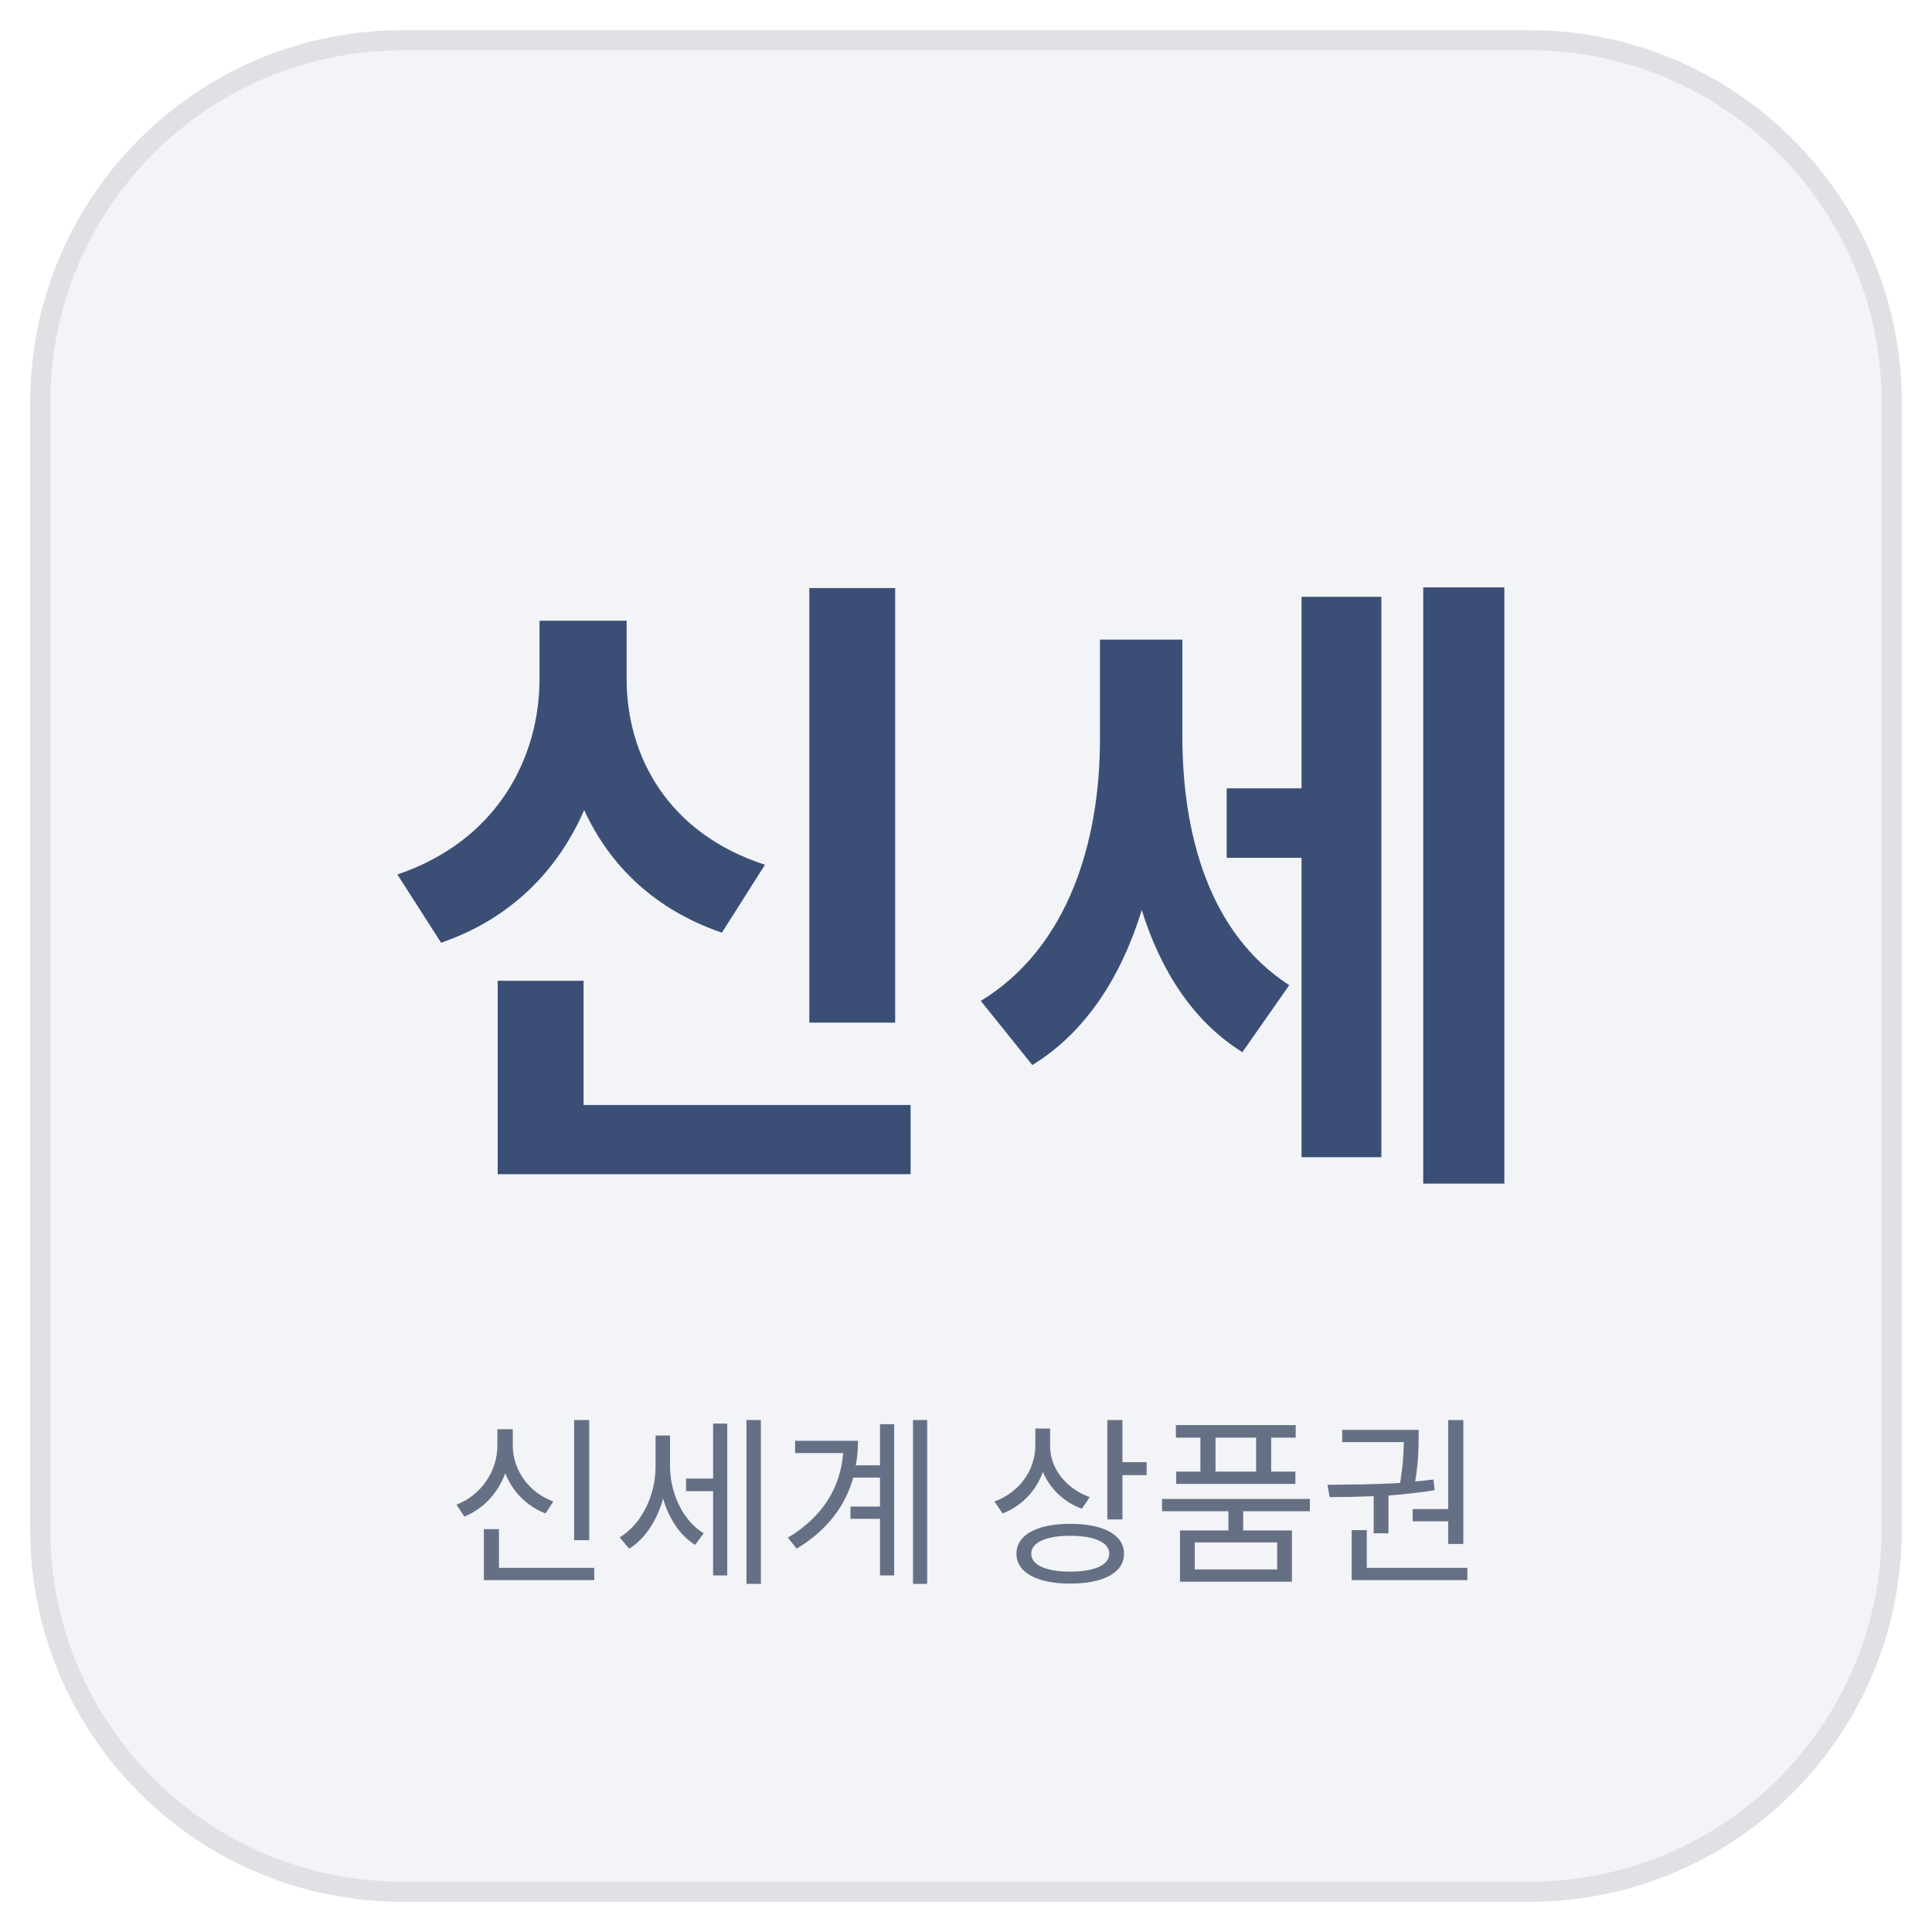
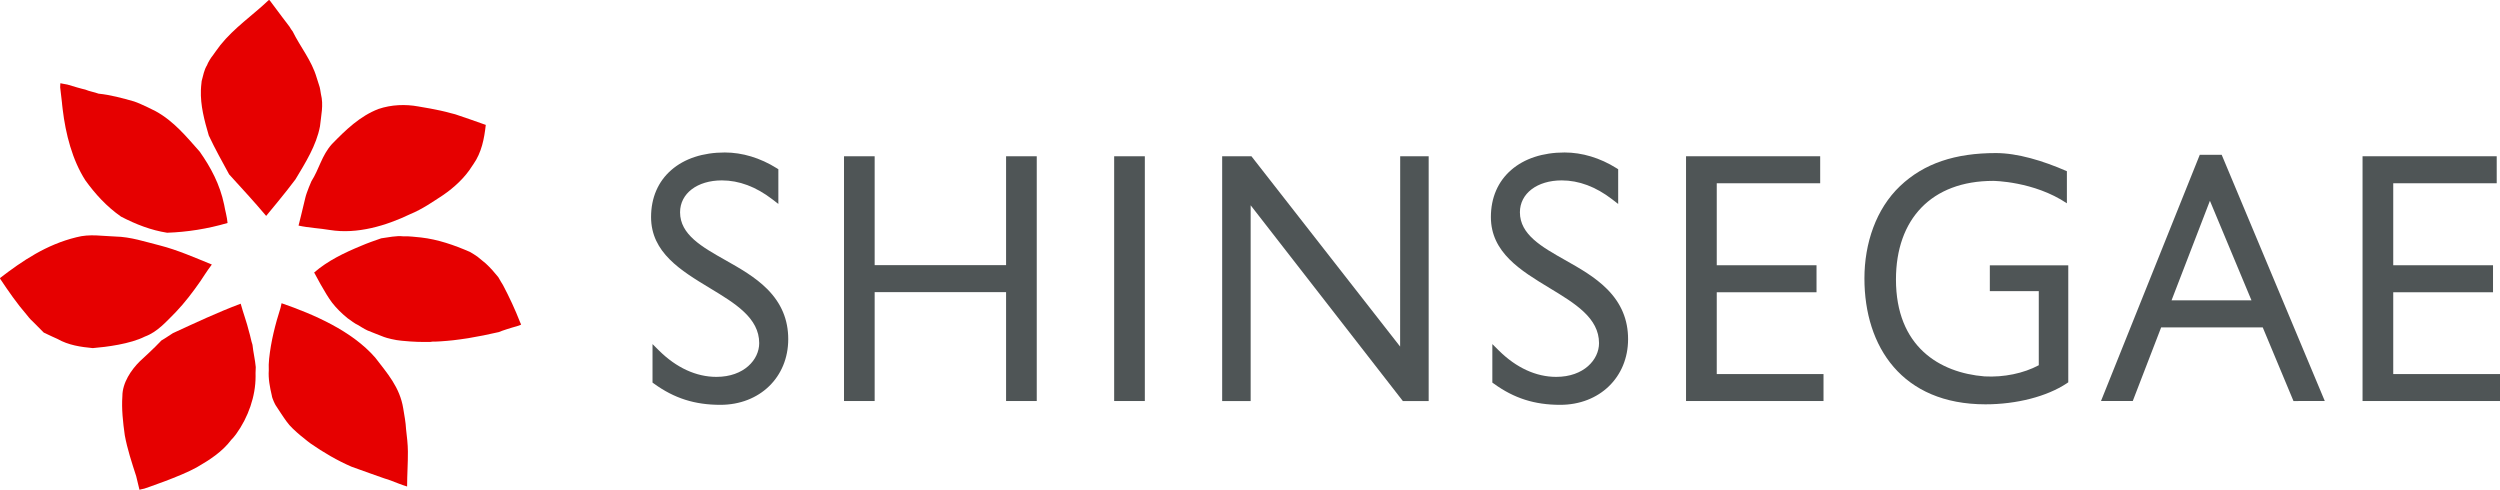
- <svg xmlns="http://www.w3.org/2000/svg" viewBox="0 0 96 96">
-   <rect x="2" y="2" width="92" height="92" rx="18" fill="#f2f4f7" stroke="#dfe1e5" />
-   <text x="48" y="56" text-anchor="middle" font-family="Arial,sans-serif" font-size="32" font-weight="700" fill="#3b4f76">신세</text>
-   <text x="48" y="78" text-anchor="middle" font-family="Arial,sans-serif" font-size="9" fill="#667085">신세계 상품권</text>
+ <svg xmlns="http://www.w3.org/2000/svg" version="1.0" id="Layer_1" x="0px" y="0px" width="213.492px" height="41.823px" viewBox="0 0 213.492 41.823" enable-background="new 0 0 213.492 41.823" xml:space="preserve">
+   <g>
+     <g>
+       <g>
+         <g>
+           <g>
+             <g>
+               <path fill="#E60000" d="M23.08,0.094c0.528,0.708,1.621,2.169,1.649,2.192c0.084,0.14,0.16,0.278,0.266,0.399        c0.638,1.305,1.616,2.475,2.042,3.929L27.3,7.441c0,0,0.066,0.275,0.107,0.597c0.236,0.928,0.011,1.839-0.082,2.751        c-0.305,1.623-1.249,3.122-2.094,4.528c-0.781,1.066-2.502,3.121-2.502,3.121c-1.014-1.211-2.107-2.383-3.162-3.547        c-0.594-1.092-1.202-2.177-1.736-3.316c-0.385-1.302-0.722-2.59-0.675-3.88c-0.016-0.015,0.042-0.554,0.066-0.777        c0.125-0.457,0.21-0.96,0.457-1.349c0.068-0.208,0.338-0.654,0.5-0.84c0,0,0.493-0.701,0.636-0.873        c1.19-1.486,2.755-2.542,4.126-3.841C23.01-0.039,23.041,0.065,23.08,0.094z" />
+               <path fill="#E60000" d="M7.278,7.649C7.647,7.806,8.043,7.86,8.416,7.998c1.037,0.104,2.044,0.386,3.036,0.665        c0.616,0.205,1.834,0.83,1.834,0.83c1.582,0.868,2.654,2.206,3.768,3.456c0.942,1.335,1.725,2.795,2.085,4.52        c0.086,0.515,0.254,1.06,0.293,1.573c-1.714,0.504-3.459,0.775-5.161,0.833c-1.367-0.214-2.664-0.715-3.939-1.379        c-1.25-0.879-2.205-1.935-3.043-3.097c-1.116-1.744-1.686-3.956-1.937-6.07C5.312,9.037,5.292,8.771,5.292,8.771        S5.193,7.895,5.138,7.456C5.14,7.227,5.159,7.107,5.159,7.107s0.342,0.075,0.599,0.115C6.148,7.344,7.094,7.619,7.278,7.649z" />
+               <path fill="#E60000" d="M35.713,9.089c0.057,0.011,1.761,0.277,2.746,0.565c0.172,0.03,0.264,0.081,0.419,0.107        c0.871,0.296,1.739,0.589,2.606,0.905c-0.134,1.181-0.348,2.346-1.069,3.373c-0.025,0.033-0.052,0.078-0.093,0.134        c-0.602,0.979-1.539,1.842-2.481,2.486c-0.899,0.586-1.784,1.207-2.798,1.623c-2.071,0.994-4.534,1.737-6.872,1.359        c-0.879-0.15-1.802-0.183-2.676-0.376c0,0,0.394-1.563,0.571-2.345c0.111-0.498,0.525-1.437,0.525-1.437        c0.665-1.039,0.878-2.204,1.752-3.176c1.184-1.217,2.393-2.389,3.974-3C33.422,8.931,34.631,8.891,35.713,9.089z" />
+               <path fill="#E60000" d="M12.371,28.742c1.079-0.394,1.833-1.284,2.625-2.074c0.785-0.818,1.471-1.726,2.13-2.673        c0.02-0.029,0.618-0.955,0.899-1.316c0.02-0.034,0.047-0.052,0.065-0.089c-1.483-0.604-2.925-1.24-4.425-1.626        c-1.268-0.317-2.508-0.739-3.812-0.765c-1.107-0.032-2.184-0.247-3.337,0.064C3.954,20.89,1.92,22.27,0,23.744l0.02,0.074        c0.708,1.06,1.435,2.113,2.268,3.073C2.29,26.9,2.606,27.303,2.802,27.46l0.935,0.941c0.375,0.189,1.164,0.54,1.164,0.54        c0.951,0.541,1.996,0.689,3.022,0.786C9.105,29.63,11.126,29.373,12.371,28.742z" />
+               <path fill="#E60000" d="M34.43,20.181c0.597-0.021,1.01,0.063,1.517,0.098c1.449,0.165,2.831,0.646,4.185,1.234        c0.219,0.126,0.442,0.264,0.644,0.407c0,0,0.455,0.385,0.709,0.583c0.396,0.366,0.743,0.76,1.063,1.159        c0.098,0.198,0.383,0.633,0.406,0.682c0.541,1.027,1.039,2.093,1.462,3.18c0.043,0.064,0.056,0.136,0.083,0.202        c-0.24,0.114-0.514,0.171-0.779,0.251c-0.052,0.021-0.82,0.245-1.128,0.383c-0.849,0.199-1.747,0.377-2.606,0.52        c-0.061,0.013-1.254,0.191-1.81,0.228c-0.032,0.007-1.03,0.084-1.222,0.063c-0.269,0.06-0.535,0.015-0.81,0.03        c-0.57,0.01-1.806-0.086-1.857-0.104c-0.516-0.039-1.267-0.23-1.505-0.324c-0.084-0.024-1.36-0.539-1.404-0.555        c-0.242-0.105-0.774-0.444-0.774-0.444c-0.338-0.149-0.636-0.409-0.93-0.605c-0.482-0.396-0.931-0.827-1.311-1.317        c-0.604-0.786-1.522-2.566-1.535-2.581c1.163-1.008,2.578-1.686,4.007-2.276c0.561-0.242,1.141-0.443,1.721-0.644        C33.174,20.268,33.835,20.115,34.43,20.181z" />
+               <path fill="#E60000" d="M32.042,30.537c1.014,1.327,2.104,2.524,2.395,4.354c0.095,0.582,0.211,1.178,0.238,1.749        c0.075,0.634,0.154,1.308,0.158,1.923c0.009,0.992-0.068,1.991-0.068,2.983c-0.482-0.145-0.958-0.346-1.43-0.525        c-0.036,0.019-3.317-1.167-3.317-1.167c-1.193-0.515-2.409-1.222-3.5-1.985c0,0-1.548-1.14-2.031-1.855        c-0.332-0.451-0.633-0.934-0.948-1.408c-0.043-0.06-0.304-0.588-0.326-0.824c-0.17-0.72-0.31-1.449-0.26-2.16        c-0.014-0.302-0.007-0.661,0.031-0.999c0.156-1.477,0.521-2.917,0.978-4.353l0.084-0.376        C26.826,26.857,30.052,28.257,32.042,30.537z" />
+             </g>
+             <path fill="#E60000" d="M20.554,25.935c-1.986,0.743-3.876,1.637-5.788,2.515c-0.313,0.193-0.652,0.44-0.979,0.623       c-0.565,0.617-1.829,1.766-1.829,1.766c-0.756,0.739-1.505,1.852-1.507,2.984c-0.077,1.104,0.047,2.215,0.204,3.339       c0.213,1.173,0.599,2.339,0.977,3.509c0.081,0.399,0.2,0.765,0.278,1.152c0.114-0.019,0.279-0.081,0.416-0.097       c0,0,3.095-1.04,4.46-1.808c1.11-0.639,2.196-1.334,2.97-2.368c0.142-0.128,0.406-0.478,0.406-0.478       c1.043-1.44,1.667-3.244,1.664-4.928c0,0-0.011-0.537,0.015-0.797c-0.055-0.631-0.217-1.273-0.279-1.899       c-0.125-0.372-0.179-0.748-0.296-1.121C21.081,27.546,20.771,26.738,20.554,25.935z" />
+           </g>
+         </g>
+       </g>
+       <g>
+         <path fill="#4F5556" d="M57.331,14.516c-1.134,0.985-1.732,2.375-1.732,4.019c0,3.031,2.549,4.573,5.013,6.063     c2.174,1.313,4.222,2.553,4.222,4.708c0,1.394-1.283,2.878-3.658,2.878c-1.721,0-3.416-0.78-4.903-2.253l-0.55-0.548v3.289     l0.134,0.096c1.727,1.248,3.474,1.803,5.661,1.803c3.359,0,5.795-2.358,5.795-5.608c0-1.661-0.584-3.057-1.782-4.268     c-1.032-1.037-2.34-1.778-3.606-2.492c-1.978-1.117-3.85-2.171-3.85-4.074c0-1.603,1.465-2.724,3.568-2.724     c1.467,0,2.915,0.543,4.305,1.61l0.521,0.401v-2.965l-0.152-0.095c-1.397-0.872-2.925-1.335-4.423-1.335     C60.03,13.022,58.454,13.54,57.331,14.516z" />
+         <path fill="#4F5556" d="M129.05,14.516c-1.134,0.985-1.733,2.375-1.733,4.019c0,3.027,2.547,4.571,5.014,6.063     c2.169,1.313,4.221,2.553,4.221,4.708c0,1.394-1.285,2.878-3.66,2.878c-1.719,0-3.412-0.78-4.899-2.253l-0.552-0.548v3.289     l0.135,0.096c1.729,1.248,3.473,1.803,5.662,1.803c3.357,0,5.795-2.358,5.795-5.608c0-1.661-0.584-3.057-1.784-4.268     c-1.03-1.037-2.339-1.778-3.604-2.492c-1.978-1.117-3.85-2.171-3.85-4.074c0-1.603,1.469-2.724,3.568-2.724     c1.467,0,2.915,0.543,4.303,1.61l0.521,0.403v-2.967l-0.152-0.095c-1.393-0.872-2.927-1.335-4.424-1.335     C131.748,13.022,130.172,13.54,129.05,14.516z" />
+         <path fill="#4F5556" d="M85.916,13.345v9.297H74.693v-9.297h-2.617v20.901h2.617v-9.299h11.223v9.299h2.619V13.345H85.916z" />
+         <path fill="#4F5556" d="M95.146,13.345v20.901h2.619V13.345H95.146z" />
+         <path fill="#4F5556" d="M143.982,13.345v20.901h11.74v-2.302h-9.117v-6.986h8.52v-2.306h-8.52v-7.002h8.833v-2.306H143.982z" />
+         <path fill="#4F5556" d="M201.754,13.345v20.901h11.738v-2.302h-9.117v-6.986h8.521v-2.306h-8.521v-7.002h8.836v-2.306H201.754z" />
+         <path fill="#4F5556" d="M189.725,13.219h-1.871l-8.436,21.027h2.713l2.424-6.287h8.676l2.625,6.288l2.674-0.001L189.725,13.219z      M185.443,25.648l3.277-8.502l3.549,8.502H185.443z" />
+         <path fill="#4F5556" d="M176.506,17.361v-2.74c-2.057-0.904-4.234-1.55-6.059-1.55c-3.475,0-6.133,0.871-8.186,2.817     c-2.059,1.958-3.045,4.895-3.045,7.888c0,5.834,3.217,10.752,10.336,10.752c2.66,0,5.258-0.67,6.951-1.797l0.121-0.084v-9.988     h-6.699v2.205c0,0,3.688,0,4.18,0c0,0.508,0,6.016,0,6.326c-1.297,0.693-2.975,1.044-4.635,0.953     c-3.843-0.312-7.561-2.549-7.561-8.277c0-5.136,3.023-8.419,8.305-8.419C170.215,15.447,173.684,15.469,176.506,17.361z" />
+         <path fill="#4F5556" d="M119.572,13.345l-0.006,16.251l-12.697-16.251h-2.5v20.902h2.433V17.531l12.998,16.717h2.204V13.345     H119.572z" />
+       </g>
+     </g>
+   </g>
</svg>
